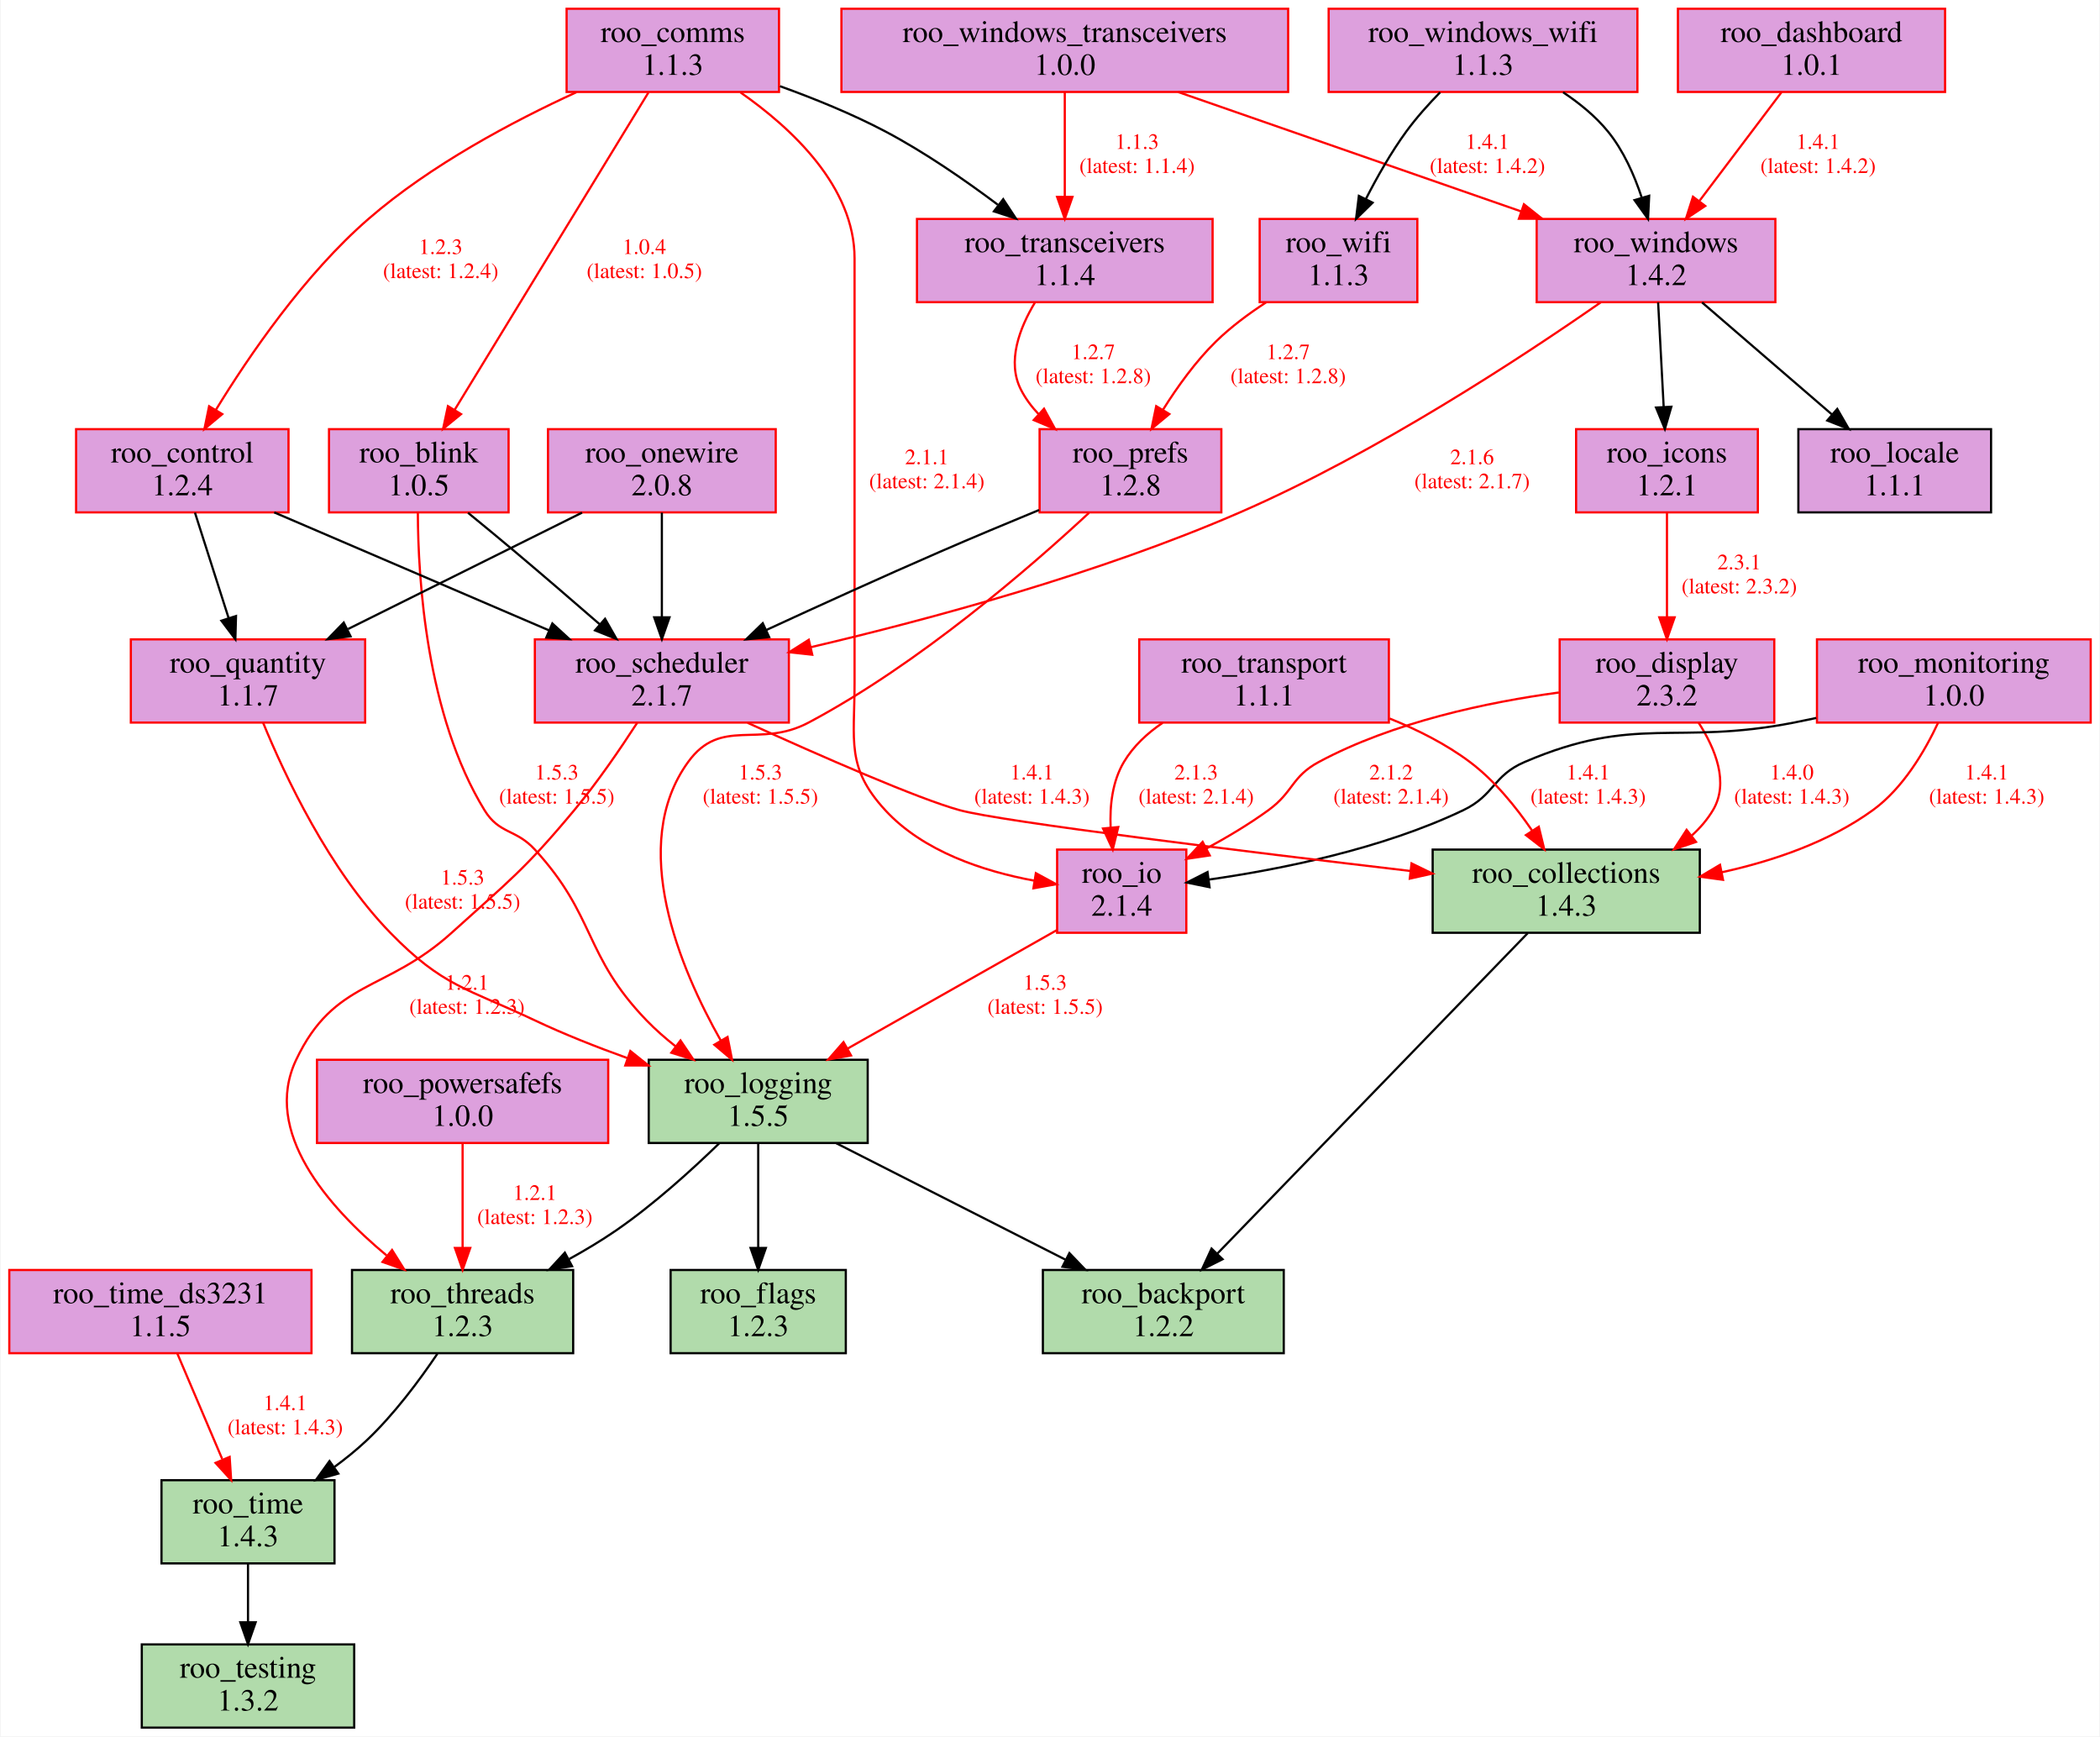
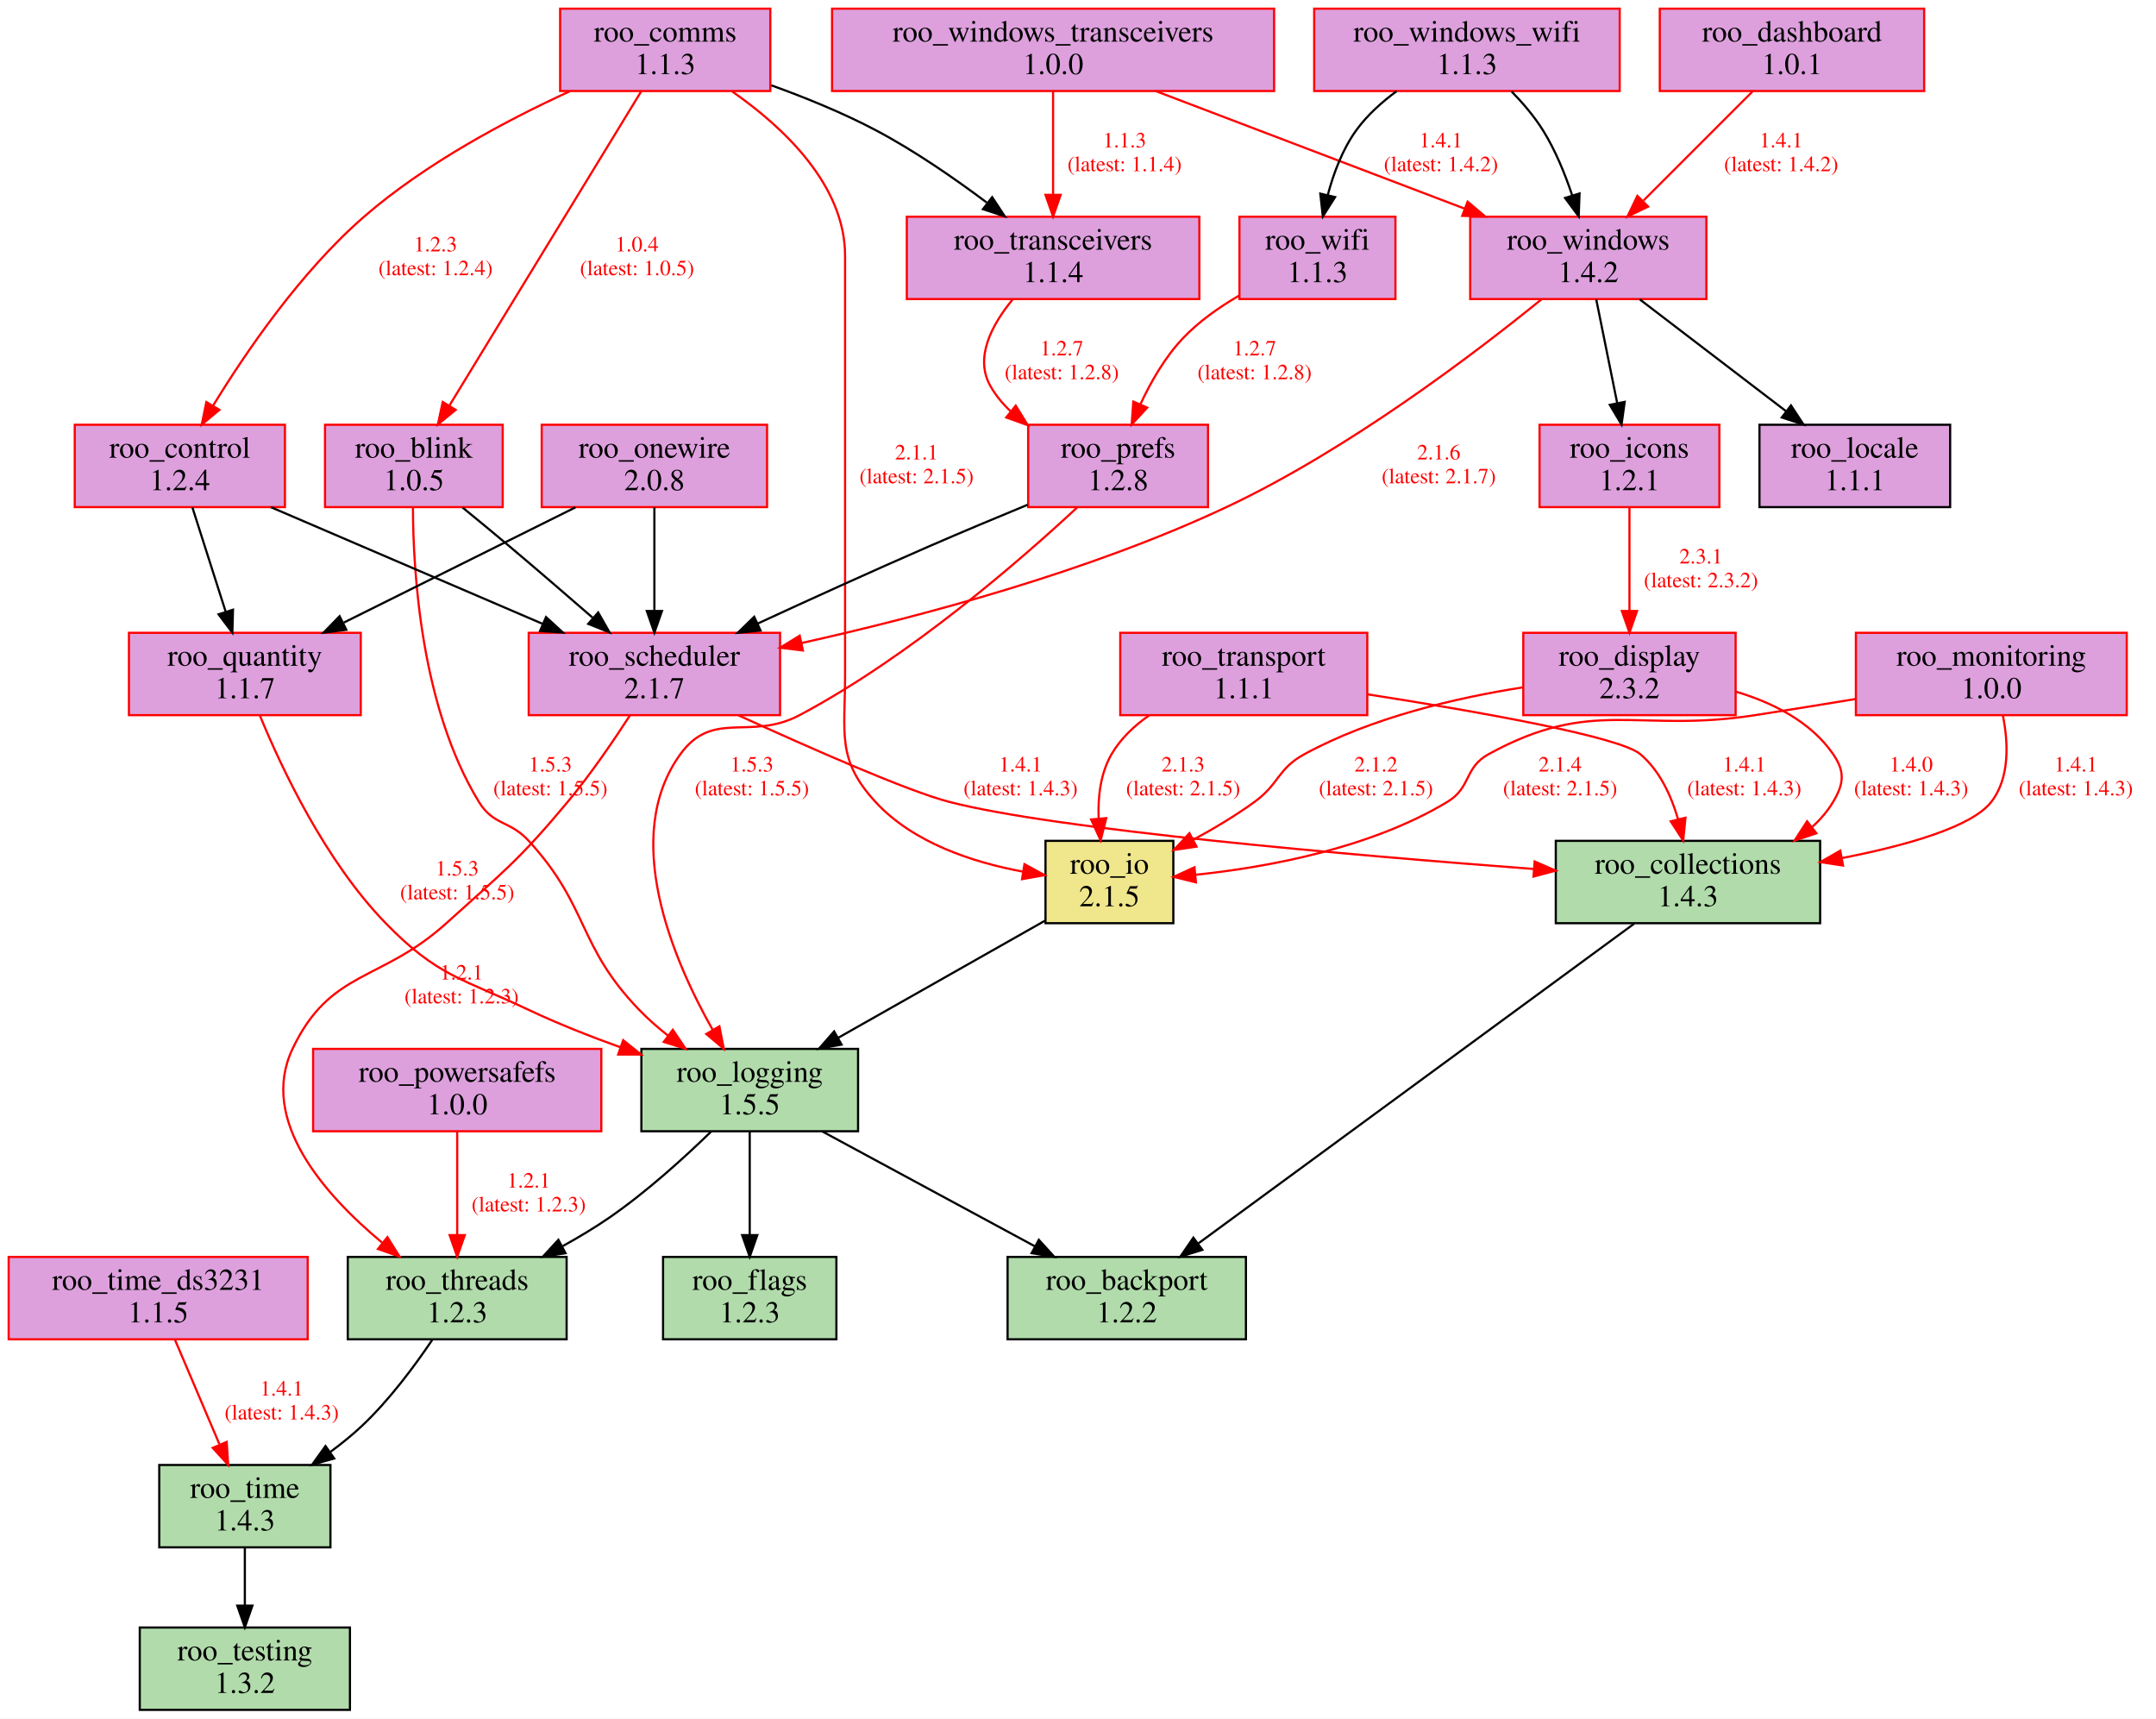
- <svg xmlns="http://www.w3.org/2000/svg" width="959pt" height="793pt" viewBox="0.00 0.00 958.50 793.00">
+ <svg xmlns="http://www.w3.org/2000/svg" width="995pt" height="793pt" viewBox="0.00 0.00 995.00 793.00">
  <g id="graph0" class="graph" transform="scale(1 1) rotate(0) translate(4 789)">
-     <polygon fill="white" stroke="transparent" points="-4,4 -4,-789 954.5,-789 954.5,4 -4,4" />
+     <polygon fill="white" stroke="transparent" points="-4,4 -4,-789 991,-789 991,4 -4,4" />
    <g id="node1" class="node">
-       <polygon fill="#b1dbab" stroke="black" points="582,-209 472,-209 472,-171 582,-171 582,-209" />
-       <text text-anchor="middle" x="527" y="-193.8" font-family="Times,serif" font-size="14.00">roo_backport</text>
-       <text text-anchor="middle" x="527" y="-178.8" font-family="Times,serif" font-size="14.00">1.2.2</text>
+       <polygon fill="#b1dbab" stroke="black" points="571,-209 461,-209 461,-171 571,-171 571,-209" />
+       <text text-anchor="middle" x="516" y="-193.8" font-family="Times,serif" font-size="14.00">roo_backport</text>
+       <text text-anchor="middle" x="516" y="-178.8" font-family="Times,serif" font-size="14.00">1.2.2</text>
    </g>
    <g id="node2" class="node">
      <polygon fill="plum" stroke="red" points="228,-593 146,-593 146,-555 228,-555 228,-593" />
      <text text-anchor="middle" x="187" y="-577.8" font-family="Times,serif" font-size="14.00">roo_blink</text>
      <text text-anchor="middle" x="187" y="-562.8" font-family="Times,serif" font-size="14.00">1.0.5</text>
    </g>
    <g id="node12" class="node">
      <polygon fill="#b1dbab" stroke="black" points="392,-305 292,-305 292,-267 392,-267 392,-305" />
      <text text-anchor="middle" x="342" y="-289.8" font-family="Times,serif" font-size="14.00">roo_logging</text>
      <text text-anchor="middle" x="342" y="-274.8" font-family="Times,serif" font-size="14.00">1.5.5</text>
    </g>
    <g id="edge1" class="edge">
      <path fill="none" stroke="red" d="M186.57,-554.93C186.65,-524.59 190.39,-462.44 217,-419 223.78,-407.93 231.22,-410.56 240,-401 268.02,-370.49 262.24,-352.8 291,-323 295.05,-318.8 299.65,-314.78 304.39,-311.04" />
      <polygon fill="red" stroke="red" points="306.51,-313.83 312.43,-305.04 302.32,-308.22 306.51,-313.83" />
      <text text-anchor="middle" x="250" y="-433" font-family="Times,serif" font-size="10.00" fill="red">1.5.3</text>
      <text text-anchor="middle" x="250" y="-422" font-family="Times,serif" font-size="10.00" fill="red">(latest: 1.5.5)</text>
    </g>
    <g id="node18" class="node">
      <polygon fill="plum" stroke="red" points="356,-497 240,-497 240,-459 356,-459 356,-497" />
      <text text-anchor="middle" x="298" y="-481.8" font-family="Times,serif" font-size="14.00">roo_scheduler</text>
      <text text-anchor="middle" x="298" y="-466.8" font-family="Times,serif" font-size="14.00">2.1.7</text>
    </g>
    <g id="edge2" class="edge">
      <path fill="none" stroke="black" d="M209.48,-554.81C216.42,-549.14 224.05,-542.85 231,-537 243.72,-526.29 257.64,-514.29 269.48,-504" />
      <polygon fill="black" stroke="black" points="272.06,-506.39 277.3,-497.18 267.47,-501.11 272.06,-506.39" />
    </g>
    <g id="node3" class="node">
-       <polygon fill="#b1dbab" stroke="black" points="772,-401 650,-401 650,-363 772,-363 772,-401" />
-       <text text-anchor="middle" x="711" y="-385.8" font-family="Times,serif" font-size="14.00">roo_collections</text>
-       <text text-anchor="middle" x="711" y="-370.8" font-family="Times,serif" font-size="14.00">1.4.3</text>
+       <polygon fill="#b1dbab" stroke="black" points="836,-401 714,-401 714,-363 836,-363 836,-401" />
+       <text text-anchor="middle" x="775" y="-385.8" font-family="Times,serif" font-size="14.00">roo_collections</text>
+       <text text-anchor="middle" x="775" y="-370.8" font-family="Times,serif" font-size="14.00">1.4.3</text>
    </g>
    <g id="edge3" class="edge">
-       <path fill="none" stroke="black" d="M693.36,-362.78C660.39,-328.74 589.36,-255.39 551.66,-216.47" />
-       <polygon fill="black" stroke="black" points="554.06,-213.91 544.59,-209.16 549.03,-218.78 554.06,-213.91" />
+       <path fill="none" stroke="black" d="M750.17,-362.78C703.27,-328.38 601.68,-253.86 549.07,-215.26" />
+       <polygon fill="black" stroke="black" points="550.89,-212.26 540.76,-209.16 546.75,-217.9 550.89,-212.26" />
    </g>
    <g id="node4" class="node">
      <polygon fill="plum" stroke="red" points="351.5,-785 254.5,-785 254.5,-747 351.5,-747 351.5,-785" />
      <text text-anchor="middle" x="303" y="-769.8" font-family="Times,serif" font-size="14.00">roo_comms</text>
      <text text-anchor="middle" x="303" y="-754.8" font-family="Times,serif" font-size="14.00">1.1.3</text>
    </g>
    <g id="edge4" class="edge">
      <path fill="none" stroke="red" d="M291.88,-746.78C271.35,-713.16 227.43,-641.22 203.45,-601.94" />
      <polygon fill="red" stroke="red" points="206.29,-599.87 198.09,-593.16 200.31,-603.52 206.29,-599.87" />
      <text text-anchor="middle" x="290" y="-673" font-family="Times,serif" font-size="10.00" fill="red">1.0.4</text>
      <text text-anchor="middle" x="290" y="-662" font-family="Times,serif" font-size="10.00" fill="red">(latest: 1.0.5)</text>
    </g>
    <g id="node5" class="node">
      <polygon fill="plum" stroke="red" points="127.5,-593 30.5,-593 30.5,-555 127.5,-555 127.5,-593" />
      <text text-anchor="middle" x="79" y="-577.8" font-family="Times,serif" font-size="14.00">roo_control</text>
      <text text-anchor="middle" x="79" y="-562.8" font-family="Times,serif" font-size="14.00">1.2.4</text>
    </g>
    <g id="edge5" class="edge">
      <path fill="none" stroke="red" d="M258.94,-746.87C229.98,-733.59 192.34,-713.62 164,-689 134.79,-663.62 109.48,-626.58 94.25,-601.68" />
      <polygon fill="red" stroke="red" points="97.25,-599.87 89.1,-593.09 91.24,-603.47 97.25,-599.87" />
      <text text-anchor="middle" x="197" y="-673" font-family="Times,serif" font-size="10.00" fill="red">1.2.3</text>
      <text text-anchor="middle" x="197" y="-662" font-family="Times,serif" font-size="10.00" fill="red">(latest: 1.2.4)</text>
    </g>
    <g id="node10" class="node">
-       <polygon fill="plum" stroke="red" points="537.5,-401 478.5,-401 478.5,-363 537.5,-363 537.5,-401" />
+       <polygon fill="khaki" stroke="black" points="537.5,-401 478.5,-401 478.5,-363 537.5,-363 537.5,-401" />
      <text text-anchor="middle" x="508" y="-385.8" font-family="Times,serif" font-size="14.00">roo_io</text>
-       <text text-anchor="middle" x="508" y="-370.8" font-family="Times,serif" font-size="14.00">2.1.4</text>
+       <text text-anchor="middle" x="508" y="-370.8" font-family="Times,serif" font-size="14.00">2.1.5</text>
    </g>
    <g id="edge6" class="edge">
      <path fill="none" stroke="red" d="M333.91,-746.79C357.5,-730.32 386,-703.66 386,-671 386,-671 386,-671 386,-477 386,-450.48 382.06,-438.53 400,-419 417.39,-400.07 444.99,-391.08 467.94,-386.82" />
      <polygon fill="red" stroke="red" points="468.79,-390.23 478.1,-385.17 467.67,-383.32 468.79,-390.23" />
      <text text-anchor="middle" x="419" y="-577" font-family="Times,serif" font-size="10.00" fill="red">2.1.1</text>
-       <text text-anchor="middle" x="419" y="-566" font-family="Times,serif" font-size="10.00" fill="red">(latest: 2.1.4)</text>
+       <text text-anchor="middle" x="419" y="-566" font-family="Times,serif" font-size="10.00" fill="red">(latest: 2.1.5)</text>
    </g>
    <g id="node23" class="node">
      <polygon fill="plum" stroke="red" points="549.5,-689 414.5,-689 414.5,-651 549.5,-651 549.5,-689" />
      <text text-anchor="middle" x="482" y="-673.8" font-family="Times,serif" font-size="14.00">roo_transceivers</text>
      <text text-anchor="middle" x="482" y="-658.8" font-family="Times,serif" font-size="14.00">1.1.4</text>
    </g>
    <g id="edge7" class="edge">
      <path fill="none" stroke="black" d="M351.93,-749.64C367.66,-743.97 384.91,-736.96 400,-729 417.92,-719.55 436.47,-706.72 451.38,-695.54" />
      <polygon fill="black" stroke="black" points="453.88,-698.03 459.71,-689.18 449.63,-692.47 453.88,-698.03" />
    </g>
    <g id="node17" class="node">
      <polygon fill="plum" stroke="red" points="162.5,-497 55.5,-497 55.5,-459 162.5,-459 162.5,-497" />
      <text text-anchor="middle" x="109" y="-481.8" font-family="Times,serif" font-size="14.00">roo_quantity</text>
      <text text-anchor="middle" x="109" y="-466.8" font-family="Times,serif" font-size="14.00">1.1.7</text>
    </g>
    <g id="edge8" class="edge">
      <path fill="none" stroke="black" d="M84.78,-554.88C89.14,-541.22 95.19,-522.26 100.16,-506.71" />
      <polygon fill="black" stroke="black" points="103.53,-507.66 103.23,-497.07 96.86,-505.53 103.53,-507.66" />
    </g>
    <g id="edge9" class="edge">
      <path fill="none" stroke="black" d="M120.97,-554.99C156.69,-539.65 208.15,-517.57 246.38,-501.15" />
      <polygon fill="black" stroke="black" points="247.99,-504.27 255.8,-497.11 245.23,-497.84 247.99,-504.27" />
    </g>
    <g id="node6" class="node">
      <polygon fill="plum" stroke="red" points="884,-785 762,-785 762,-747 884,-747 884,-785" />
      <text text-anchor="middle" x="823" y="-769.8" font-family="Times,serif" font-size="14.00">roo_dashboard</text>
      <text text-anchor="middle" x="823" y="-754.8" font-family="Times,serif" font-size="14.00">1.0.1</text>
    </g>
    <g id="node26" class="node">
-       <polygon fill="plum" stroke="red" points="806.5,-689 697.5,-689 697.5,-651 806.5,-651 806.5,-689" />
-       <text text-anchor="middle" x="752" y="-673.8" font-family="Times,serif" font-size="14.00">roo_windows</text>
-       <text text-anchor="middle" x="752" y="-658.8" font-family="Times,serif" font-size="14.00">1.4.2</text>
+       <polygon fill="plum" stroke="red" points="783.5,-689 674.5,-689 674.5,-651 783.5,-651 783.5,-689" />
+       <text text-anchor="middle" x="729" y="-673.8" font-family="Times,serif" font-size="14.00">roo_windows</text>
+       <text text-anchor="middle" x="729" y="-658.8" font-family="Times,serif" font-size="14.00">1.4.2</text>
    </g>
    <g id="edge10" class="edge">
-       <path fill="none" stroke="red" d="M809.31,-746.88C798.7,-732.83 783.85,-713.17 771.93,-697.38" />
-       <polygon fill="red" stroke="red" points="774.47,-694.94 765.65,-689.07 768.88,-699.16 774.47,-694.94" />
-       <text text-anchor="middle" x="826" y="-721" font-family="Times,serif" font-size="10.00" fill="red">1.4.1</text>
-       <text text-anchor="middle" x="826" y="-710" font-family="Times,serif" font-size="10.00" fill="red">(latest: 1.4.2)</text>
+       <path fill="none" stroke="red" d="M804.88,-746.88C790.57,-732.57 770.44,-712.44 754.51,-696.51" />
+       <polygon fill="red" stroke="red" points="756.61,-693.66 747.07,-689.07 751.66,-698.61 756.61,-693.66" />
+       <text text-anchor="middle" x="818" y="-721" font-family="Times,serif" font-size="10.00" fill="red">1.4.1</text>
+       <text text-anchor="middle" x="818" y="-710" font-family="Times,serif" font-size="10.00" fill="red">(latest: 1.4.2)</text>
    </g>
    <g id="node7" class="node">
-       <polygon fill="plum" stroke="red" points="806,-497 708,-497 708,-459 806,-459 806,-497" />
-       <text text-anchor="middle" x="757" y="-481.8" font-family="Times,serif" font-size="14.00">roo_display</text>
-       <text text-anchor="middle" x="757" y="-466.8" font-family="Times,serif" font-size="14.00">2.3.2</text>
+       <polygon fill="plum" stroke="red" points="797,-497 699,-497 699,-459 797,-459 797,-497" />
+       <text text-anchor="middle" x="748" y="-481.8" font-family="Times,serif" font-size="14.00">roo_display</text>
+       <text text-anchor="middle" x="748" y="-466.8" font-family="Times,serif" font-size="14.00">2.3.2</text>
    </g>
    <g id="edge11" class="edge">
-       <path fill="none" stroke="red" d="M771.44,-458.96C779.08,-447.09 785.47,-431.5 778,-419 775.43,-414.69 772.14,-410.87 768.41,-407.49" />
-       <polygon fill="red" stroke="red" points="770.26,-404.49 760.21,-401.13 765.97,-410.03 770.26,-404.49" />
-       <text text-anchor="middle" x="814" y="-433" font-family="Times,serif" font-size="10.00" fill="red">1.4.0</text>
-       <text text-anchor="middle" x="814" y="-422" font-family="Times,serif" font-size="10.00" fill="red">(latest: 1.4.3)</text>
+       <path fill="none" stroke="red" d="M797.17,-469.83C814.26,-464.72 831.7,-455.97 842,-441 847.54,-432.94 847.02,-427.39 842,-419 839.43,-414.69 836.14,-410.87 832.41,-407.49" />
+       <polygon fill="red" stroke="red" points="834.26,-404.49 824.21,-401.13 829.97,-410.03 834.26,-404.49" />
+       <text text-anchor="middle" x="878" y="-433" font-family="Times,serif" font-size="10.00" fill="red">1.4.0</text>
+       <text text-anchor="middle" x="878" y="-422" font-family="Times,serif" font-size="10.00" fill="red">(latest: 1.4.3)</text>
    </g>
    <g id="edge12" class="edge">
-       <path fill="none" stroke="red" d="M707.66,-472.74C674.98,-468.3 632.03,-459.28 598,-441 585.54,-434.31 586.45,-427.31 575,-419 566.26,-412.65 556.25,-406.68 546.69,-401.5" />
+       <path fill="none" stroke="red" d="M698.7,-471.81C668.24,-467.04 629.15,-457.99 598,-441 585.58,-434.23 586.45,-427.31 575,-419 566.26,-412.65 556.25,-406.68 546.69,-401.5" />
      <polygon fill="red" stroke="red" points="548.2,-398.33 537.72,-396.78 544.94,-404.53 548.2,-398.33" />
      <text text-anchor="middle" x="631" y="-433" font-family="Times,serif" font-size="10.00" fill="red">2.1.2</text>
-       <text text-anchor="middle" x="631" y="-422" font-family="Times,serif" font-size="10.00" fill="red">(latest: 2.1.4)</text>
+       <text text-anchor="middle" x="631" y="-422" font-family="Times,serif" font-size="10.00" fill="red">(latest: 2.1.5)</text>
    </g>
    <g id="node8" class="node">
      <polygon fill="#b1dbab" stroke="black" points="382,-209 302,-209 302,-171 382,-171 382,-209" />
      <text text-anchor="middle" x="342" y="-193.8" font-family="Times,serif" font-size="14.00">roo_flags</text>
      <text text-anchor="middle" x="342" y="-178.8" font-family="Times,serif" font-size="14.00">1.2.3</text>
    </g>
    <g id="node9" class="node">
-       <polygon fill="plum" stroke="red" points="798.5,-593 715.5,-593 715.5,-555 798.5,-555 798.5,-593" />
-       <text text-anchor="middle" x="757" y="-577.8" font-family="Times,serif" font-size="14.00">roo_icons</text>
-       <text text-anchor="middle" x="757" y="-562.8" font-family="Times,serif" font-size="14.00">1.2.1</text>
+       <polygon fill="plum" stroke="red" points="789.5,-593 706.5,-593 706.5,-555 789.5,-555 789.5,-593" />
+       <text text-anchor="middle" x="748" y="-577.8" font-family="Times,serif" font-size="14.00">roo_icons</text>
+       <text text-anchor="middle" x="748" y="-562.8" font-family="Times,serif" font-size="14.00">1.2.1</text>
    </g>
    <g id="edge13" class="edge">
-       <path fill="none" stroke="red" d="M757,-554.88C757,-541.35 757,-522.62 757,-507.15" />
-       <polygon fill="red" stroke="red" points="760.5,-507.07 757,-497.07 753.5,-507.07 760.5,-507.07" />
-       <text text-anchor="middle" x="790" y="-529" font-family="Times,serif" font-size="10.00" fill="red">2.3.1</text>
-       <text text-anchor="middle" x="790" y="-518" font-family="Times,serif" font-size="10.00" fill="red">(latest: 2.3.2)</text>
+       <path fill="none" stroke="red" d="M748,-554.88C748,-541.35 748,-522.62 748,-507.15" />
+       <polygon fill="red" stroke="red" points="751.5,-507.07 748,-497.07 744.5,-507.07 751.5,-507.07" />
+       <text text-anchor="middle" x="781" y="-529" font-family="Times,serif" font-size="10.00" fill="red">2.3.1</text>
+       <text text-anchor="middle" x="781" y="-518" font-family="Times,serif" font-size="10.00" fill="red">(latest: 2.3.2)</text>
    </g>
    <g id="edge14" class="edge">
-       <path fill="none" stroke="red" d="M478.32,-364.19C451.7,-349.12 412.39,-326.86 382.81,-310.11" />
-       <polygon fill="red" stroke="red" points="384.39,-306.98 373.97,-305.1 380.95,-313.08 384.39,-306.98" />
-       <text text-anchor="middle" x="473" y="-337" font-family="Times,serif" font-size="10.00" fill="red">1.5.3</text>
-       <text text-anchor="middle" x="473" y="-326" font-family="Times,serif" font-size="10.00" fill="red">(latest: 1.5.5)</text>
+       <path fill="none" stroke="black" d="M478.32,-364.19C451.7,-349.12 412.39,-326.86 382.81,-310.11" />
+       <polygon fill="black" stroke="black" points="384.39,-306.98 373.97,-305.1 380.95,-313.08 384.39,-306.98" />
    </g>
    <g id="node11" class="node">
-       <polygon fill="plum" stroke="black" points="905,-593 817,-593 817,-555 905,-555 905,-593" />
-       <text text-anchor="middle" x="861" y="-577.8" font-family="Times,serif" font-size="14.00">roo_locale</text>
-       <text text-anchor="middle" x="861" y="-562.8" font-family="Times,serif" font-size="14.00">1.1.1</text>
+       <polygon fill="plum" stroke="black" points="896,-593 808,-593 808,-555 896,-555 896,-593" />
+       <text text-anchor="middle" x="852" y="-577.8" font-family="Times,serif" font-size="14.00">roo_locale</text>
+       <text text-anchor="middle" x="852" y="-562.8" font-family="Times,serif" font-size="14.00">1.1.1</text>
    </g>
    <g id="edge15" class="edge">
-       <path fill="none" stroke="black" d="M377.67,-266.88C407.49,-251.73 450.16,-230.04 482.27,-213.73" />
-       <polygon fill="black" stroke="black" points="484.11,-216.72 491.44,-209.07 480.94,-210.48 484.11,-216.72" />
+       <path fill="none" stroke="black" d="M375.55,-266.88C403.47,-251.79 443.39,-230.23 473.54,-213.94" />
+       <polygon fill="black" stroke="black" points="475.42,-216.9 482.55,-209.07 472.09,-210.74 475.42,-216.9" />
    </g>
    <g id="edge16" class="edge">
      <path fill="none" stroke="black" d="M342,-266.88C342,-253.35 342,-234.62 342,-219.15" />
      <polygon fill="black" stroke="black" points="345.5,-219.07 342,-209.07 338.5,-219.07 345.5,-219.07" />
    </g>
    <g id="node20" class="node">
      <polygon fill="#b1dbab" stroke="black" points="257.5,-209 156.5,-209 156.5,-171 257.5,-171 257.5,-209" />
      <text text-anchor="middle" x="207" y="-193.8" font-family="Times,serif" font-size="14.00">roo_threads</text>
      <text text-anchor="middle" x="207" y="-178.8" font-family="Times,serif" font-size="14.00">1.2.3</text>
    </g>
    <g id="edge17" class="edge">
      <path fill="none" stroke="black" d="M324.27,-266.92C311.75,-254.75 294.2,-238.82 277,-227 270.35,-222.43 263.04,-218.05 255.73,-214.02" />
      <polygon fill="black" stroke="black" points="256.99,-210.73 246.52,-209.12 253.7,-216.91 256.99,-210.73" />
    </g>
    <g id="node13" class="node">
-       <polygon fill="plum" stroke="red" points="950.5,-497 825.5,-497 825.5,-459 950.5,-459 950.5,-497" />
-       <text text-anchor="middle" x="888" y="-481.8" font-family="Times,serif" font-size="14.00">roo_monitoring</text>
-       <text text-anchor="middle" x="888" y="-466.8" font-family="Times,serif" font-size="14.00">1.0.0</text>
+       <polygon fill="plum" stroke="red" points="977.5,-497 852.5,-497 852.5,-459 977.5,-459 977.5,-497" />
+       <text text-anchor="middle" x="915" y="-481.8" font-family="Times,serif" font-size="14.00">roo_monitoring</text>
+       <text text-anchor="middle" x="915" y="-466.8" font-family="Times,serif" font-size="14.00">1.0.0</text>
    </g>
    <g id="edge18" class="edge">
-       <path fill="none" stroke="red" d="M880.82,-458.93C874.75,-445.95 864.83,-429.03 851,-419 831,-404.5 805.68,-395.83 782.09,-390.65" />
-       <polygon fill="red" stroke="red" points="782.6,-387.18 772.11,-388.63 781.22,-394.04 782.6,-387.18" />
-       <text text-anchor="middle" x="903" y="-433" font-family="Times,serif" font-size="10.00" fill="red">1.4.1</text>
-       <text text-anchor="middle" x="903" y="-422" font-family="Times,serif" font-size="10.00" fill="red">(latest: 1.4.3)</text>
+       <path fill="none" stroke="red" d="M920.32,-458.93C922.83,-446.44 923.64,-430.14 915,-419 906.02,-407.42 876.09,-398.91 846.2,-393.08" />
+       <polygon fill="red" stroke="red" points="846.57,-389.59 836.1,-391.21 845.29,-396.47 846.57,-389.59" />
+       <text text-anchor="middle" x="954" y="-433" font-family="Times,serif" font-size="10.00" fill="red">1.4.1</text>
+       <text text-anchor="middle" x="954" y="-422" font-family="Times,serif" font-size="10.00" fill="red">(latest: 1.4.3)</text>
    </g>
    <g id="edge19" class="edge">
-       <path fill="none" stroke="black" d="M825.17,-461.1C821.74,-460.36 818.33,-459.65 815,-459 760.78,-448.37 742.77,-462.8 692,-441 677.46,-434.75 678.28,-425.83 664,-419 626.78,-401.19 580.28,-391.93 547.77,-387.29" />
-       <polygon fill="black" stroke="black" points="548.11,-383.81 537.73,-385.94 547.18,-390.74 548.11,-383.81" />
+       <path fill="none" stroke="red" d="M852.49,-466.48C837.29,-463.97 821.07,-461.35 806,-459 751.41,-450.5 731.44,-467.58 683,-441 671.67,-434.78 675.06,-425.67 664,-419 628.35,-397.5 581.01,-388.84 547.86,-385.35" />
+       <polygon fill="red" stroke="red" points="547.92,-381.84 537.64,-384.39 547.26,-388.81 547.92,-381.84" />
+       <text text-anchor="middle" x="716" y="-433" font-family="Times,serif" font-size="10.00" fill="red">2.1.4</text>
+       <text text-anchor="middle" x="716" y="-422" font-family="Times,serif" font-size="10.00" fill="red">(latest: 2.1.5)</text>
    </g>
    <g id="node14" class="node">
      <polygon fill="plum" stroke="red" points="350,-593 246,-593 246,-555 350,-555 350,-593" />
      <text text-anchor="middle" x="298" y="-577.8" font-family="Times,serif" font-size="14.00">roo_onewire</text>
      <text text-anchor="middle" x="298" y="-562.8" font-family="Times,serif" font-size="14.00">2.0.8</text>
    </g>
    <g id="edge21" class="edge">
      <path fill="none" stroke="black" d="M261.56,-554.88C231.1,-539.73 187.5,-518.04 154.7,-501.73" />
      <polygon fill="black" stroke="black" points="155.84,-498.39 145.33,-497.07 152.72,-504.66 155.84,-498.39" />
    </g>
    <g id="edge20" class="edge">
      <path fill="none" stroke="black" d="M298,-554.88C298,-541.35 298,-522.62 298,-507.15" />
      <polygon fill="black" stroke="black" points="301.5,-507.07 298,-497.07 294.5,-507.07 301.5,-507.07" />
    </g>
    <g id="node15" class="node">
      <polygon fill="plum" stroke="red" points="273.5,-305 140.5,-305 140.5,-267 273.5,-267 273.5,-305" />
      <text text-anchor="middle" x="207" y="-289.8" font-family="Times,serif" font-size="14.00">roo_powersafefs</text>
      <text text-anchor="middle" x="207" y="-274.8" font-family="Times,serif" font-size="14.00">1.0.0</text>
    </g>
    <g id="edge22" class="edge">
      <path fill="none" stroke="red" d="M207,-266.88C207,-253.35 207,-234.62 207,-219.15" />
      <polygon fill="red" stroke="red" points="210.5,-219.07 207,-209.07 203.5,-219.07 210.5,-219.07" />
      <text text-anchor="middle" x="240" y="-241" font-family="Times,serif" font-size="10.00" fill="red">1.2.1</text>
      <text text-anchor="middle" x="240" y="-230" font-family="Times,serif" font-size="10.00" fill="red">(latest: 1.2.3)</text>
    </g>
    <g id="node16" class="node">
      <polygon fill="plum" stroke="red" points="553.5,-593 470.5,-593 470.5,-555 553.5,-555 553.5,-593" />
      <text text-anchor="middle" x="512" y="-577.8" font-family="Times,serif" font-size="14.00">roo_prefs</text>
      <text text-anchor="middle" x="512" y="-562.8" font-family="Times,serif" font-size="14.00">1.2.8</text>
    </g>
    <g id="edge23" class="edge">
      <path fill="none" stroke="red" d="M493.07,-554.79C466.44,-530.04 415.49,-485.8 365,-459 342.28,-446.94 325.1,-461.82 310,-441 282.46,-403.01 306.31,-346.63 324.97,-313.67" />
      <polygon fill="red" stroke="red" points="328,-315.42 330.05,-305.03 321.96,-311.87 328,-315.42" />
      <text text-anchor="middle" x="343" y="-433" font-family="Times,serif" font-size="10.00" fill="red">1.5.3</text>
      <text text-anchor="middle" x="343" y="-422" font-family="Times,serif" font-size="10.00" fill="red">(latest: 1.5.5)</text>
    </g>
    <g id="edge24" class="edge">
      <path fill="none" stroke="black" d="M470.27,-556.09C455.88,-550.16 439.69,-543.39 425,-537 398.61,-525.52 369.38,-512.21 345.62,-501.24" />
      <polygon fill="black" stroke="black" points="347.01,-498.03 336.47,-497 344.07,-504.38 347.01,-498.03" />
    </g>
    <g id="edge25" class="edge">
      <path fill="none" stroke="red" d="M115.88,-458.98C125.79,-434.84 146.03,-391.73 174,-363 197.93,-338.43 209,-337.67 240,-323 253.38,-316.67 268.19,-310.82 282.28,-305.76" />
      <polygon fill="red" stroke="red" points="283.61,-309.01 291.89,-302.39 281.29,-302.4 283.61,-309.01" />
      <text text-anchor="middle" x="207" y="-385" font-family="Times,serif" font-size="10.00" fill="red">1.5.3</text>
      <text text-anchor="middle" x="207" y="-374" font-family="Times,serif" font-size="10.00" fill="red">(latest: 1.5.5)</text>
    </g>
    <g id="edge26" class="edge">
-       <path fill="none" stroke="red" d="M337.13,-458.9C370.18,-443.87 415.06,-424.17 434,-419 453.45,-413.7 564.5,-400.09 639.95,-391.21" />
-       <polygon fill="red" stroke="red" points="640.36,-394.69 649.89,-390.04 639.55,-387.73 640.36,-394.69" />
+       <path fill="none" stroke="red" d="M336.78,-458.93C369.83,-443.82 414.93,-423.95 434,-419 483.35,-406.18 619.32,-394.4 703.9,-388.01" />
+       <polygon fill="red" stroke="red" points="704.24,-391.49 713.95,-387.25 703.72,-384.51 704.24,-391.49" />
      <text text-anchor="middle" x="467" y="-433" font-family="Times,serif" font-size="10.00" fill="red">1.4.1</text>
      <text text-anchor="middle" x="467" y="-422" font-family="Times,serif" font-size="10.00" fill="red">(latest: 1.4.3)</text>
    </g>
    <g id="edge27" class="edge">
      <path fill="none" stroke="red" d="M286.72,-458.88C279.11,-447.12 268.57,-431.69 258,-419 235.47,-391.96 228.11,-386.61 202,-363 171.78,-335.67 148.46,-341.81 131,-305 115.43,-272.18 145.48,-237.95 172.26,-215.67" />
      <polygon fill="red" stroke="red" points="174.79,-218.14 180.41,-209.16 170.42,-212.67 174.79,-218.14" />
      <text text-anchor="middle" x="209" y="-337" font-family="Times,serif" font-size="10.00" fill="red">1.2.1</text>
      <text text-anchor="middle" x="209" y="-326" font-family="Times,serif" font-size="10.00" fill="red">(latest: 1.2.3)</text>
    </g>
    <g id="node19" class="node">
      <polygon fill="#b1dbab" stroke="black" points="157.5,-38 60.5,-38 60.5,0 157.5,0 157.5,-38" />
      <text text-anchor="middle" x="109" y="-22.8" font-family="Times,serif" font-size="14.00">roo_testing</text>
      <text text-anchor="middle" x="109" y="-7.8" font-family="Times,serif" font-size="14.00">1.3.2</text>
    </g>
    <g id="node21" class="node">
      <polygon fill="#b1dbab" stroke="black" points="148.5,-113 69.5,-113 69.5,-75 148.5,-75 148.5,-113" />
      <text text-anchor="middle" x="109" y="-97.8" font-family="Times,serif" font-size="14.00">roo_time</text>
      <text text-anchor="middle" x="109" y="-82.8" font-family="Times,serif" font-size="14.00">1.4.3</text>
    </g>
    <g id="edge28" class="edge">
      <path fill="none" stroke="black" d="M195.49,-170.74C187.33,-158.64 175.61,-142.86 163,-131 158.58,-126.85 153.64,-122.85 148.58,-119.12" />
      <polygon fill="black" stroke="black" points="150.24,-116.01 140.04,-113.13 146.22,-121.74 150.24,-116.01" />
    </g>
    <g id="edge29" class="edge">
      <path fill="none" stroke="black" d="M109,-74.96C109,-66.88 109,-57.18 109,-48.18" />
      <polygon fill="black" stroke="black" points="112.5,-48.09 109,-38.09 105.5,-48.09 112.5,-48.09" />
    </g>
    <g id="node22" class="node">
      <polygon fill="plum" stroke="red" points="138,-209 0,-209 0,-171 138,-171 138,-209" />
      <text text-anchor="middle" x="69" y="-193.8" font-family="Times,serif" font-size="14.00">roo_time_ds3231</text>
      <text text-anchor="middle" x="69" y="-178.8" font-family="Times,serif" font-size="14.00">1.1.5</text>
    </g>
    <g id="edge30" class="edge">
      <path fill="none" stroke="red" d="M76.71,-170.88C82.52,-157.22 90.59,-138.26 97.21,-122.71" />
      <polygon fill="red" stroke="red" points="100.62,-123.64 101.31,-113.07 94.18,-120.9 100.62,-123.64" />
      <text text-anchor="middle" x="126" y="-145" font-family="Times,serif" font-size="10.00" fill="red">1.4.1</text>
      <text text-anchor="middle" x="126" y="-134" font-family="Times,serif" font-size="10.00" fill="red">(latest: 1.4.3)</text>
    </g>
    <g id="edge31" class="edge">
-       <path fill="none" stroke="red" d="M468.43,-650.95C461.36,-639.23 455.44,-623.8 462,-611 464.09,-606.93 466.87,-603.21 470.06,-599.84" />
-       <polygon fill="red" stroke="red" points="472.52,-602.34 477.59,-593.03 467.83,-597.15 472.52,-602.34" />
-       <text text-anchor="middle" x="495" y="-625" font-family="Times,serif" font-size="10.00" fill="red">1.2.7</text>
-       <text text-anchor="middle" x="495" y="-614" font-family="Times,serif" font-size="10.00" fill="red">(latest: 1.2.8)</text>
+       <path fill="none" stroke="red" d="M463.27,-650.74C453.79,-639.2 445.67,-624.06 453,-611 455.44,-606.65 458.64,-602.77 462.3,-599.31" />
+       <polygon fill="red" stroke="red" points="464.77,-601.81 470.33,-592.8 460.36,-596.37 464.77,-601.81" />
+       <text text-anchor="middle" x="486" y="-625" font-family="Times,serif" font-size="10.00" fill="red">1.2.7</text>
+       <text text-anchor="middle" x="486" y="-614" font-family="Times,serif" font-size="10.00" fill="red">(latest: 1.2.8)</text>
    </g>
    <g id="node24" class="node">
-       <polygon fill="plum" stroke="red" points="630,-497 516,-497 516,-459 630,-459 630,-497" />
-       <text text-anchor="middle" x="573" y="-481.8" font-family="Times,serif" font-size="14.00">roo_transport</text>
-       <text text-anchor="middle" x="573" y="-466.8" font-family="Times,serif" font-size="14.00">1.1.1</text>
+       <polygon fill="plum" stroke="red" points="627,-497 513,-497 513,-459 627,-459 627,-497" />
+       <text text-anchor="middle" x="570" y="-481.8" font-family="Times,serif" font-size="14.00">roo_transport</text>
+       <text text-anchor="middle" x="570" y="-466.8" font-family="Times,serif" font-size="14.00">1.1.1</text>
    </g>
    <g id="edge32" class="edge">
-       <path fill="none" stroke="red" d="M630.33,-460.86C643.11,-455.72 656.1,-449.18 667,-441 678.25,-432.56 688.03,-420.5 695.49,-409.56" />
-       <polygon fill="red" stroke="red" points="698.46,-411.42 700.97,-401.12 692.59,-407.61 698.46,-411.42" />
-       <text text-anchor="middle" x="721" y="-433" font-family="Times,serif" font-size="10.00" fill="red">1.4.1</text>
-       <text text-anchor="middle" x="721" y="-422" font-family="Times,serif" font-size="10.00" fill="red">(latest: 1.4.3)</text>
+       <path fill="none" stroke="red" d="M627.06,-468.62C677.08,-460.81 743.32,-449.17 753,-441 761.92,-433.47 767.23,-421.92 770.39,-411.11" />
+       <polygon fill="red" stroke="red" points="773.85,-411.66 772.8,-401.12 767.05,-410.01 773.85,-411.66" />
+       <text text-anchor="middle" x="801" y="-433" font-family="Times,serif" font-size="10.00" fill="red">1.4.1</text>
+       <text text-anchor="middle" x="801" y="-422" font-family="Times,serif" font-size="10.00" fill="red">(latest: 1.4.3)</text>
    </g>
    <g id="edge33" class="edge">
-       <path fill="none" stroke="red" d="M526.69,-458.89C519.65,-454.12 513.31,-448.23 509,-441 503.72,-432.14 502.5,-421.09 502.94,-411.01" />
-       <polygon fill="red" stroke="red" points="506.43,-411.29 503.9,-401 499.46,-410.62 506.43,-411.29" />
+       <path fill="none" stroke="red" d="M526.43,-458.96C519.49,-454.15 513.21,-448.23 509,-441 503.9,-432.24 502.65,-421.41 503.02,-411.49" />
+       <polygon fill="red" stroke="red" points="506.53,-411.49 503.95,-401.22 499.56,-410.86 506.53,-411.49" />
      <text text-anchor="middle" x="542" y="-433" font-family="Times,serif" font-size="10.00" fill="red">2.1.3</text>
-       <text text-anchor="middle" x="542" y="-422" font-family="Times,serif" font-size="10.00" fill="red">(latest: 2.1.4)</text>
+       <text text-anchor="middle" x="542" y="-422" font-family="Times,serif" font-size="10.00" fill="red">(latest: 2.1.5)</text>
    </g>
    <g id="node25" class="node">
-       <polygon fill="plum" stroke="red" points="643,-689 571,-689 571,-651 643,-651 643,-689" />
-       <text text-anchor="middle" x="607" y="-673.8" font-family="Times,serif" font-size="14.00">roo_wifi</text>
-       <text text-anchor="middle" x="607" y="-658.8" font-family="Times,serif" font-size="14.00">1.1.3</text>
+       <polygon fill="plum" stroke="red" points="640,-689 568,-689 568,-651 640,-651 640,-689" />
+       <text text-anchor="middle" x="604" y="-673.8" font-family="Times,serif" font-size="14.00">roo_wifi</text>
+       <text text-anchor="middle" x="604" y="-658.8" font-family="Times,serif" font-size="14.00">1.1.3</text>
    </g>
    <g id="edge34" class="edge">
-       <path fill="none" stroke="red" d="M573.94,-650.91C565.95,-645.71 557.77,-639.63 551,-633 541.75,-623.94 533.43,-612.35 526.88,-601.92" />
-       <polygon fill="red" stroke="red" points="529.75,-599.9 521.59,-593.14 523.75,-603.51 529.75,-599.9" />
-       <text text-anchor="middle" x="584" y="-625" font-family="Times,serif" font-size="10.00" fill="red">1.2.7</text>
-       <text text-anchor="middle" x="584" y="-614" font-family="Times,serif" font-size="10.00" fill="red">(latest: 1.2.8)</text>
+       <path fill="none" stroke="red" d="M567.73,-652.53C558.58,-647.2 549.3,-640.66 542,-633 533.68,-624.26 527.09,-612.77 522.24,-602.32" />
+       <polygon fill="red" stroke="red" points="525.44,-600.91 518.26,-593.12 519.02,-603.69 525.44,-600.91" />
+       <text text-anchor="middle" x="575" y="-625" font-family="Times,serif" font-size="10.00" fill="red">1.2.7</text>
+       <text text-anchor="middle" x="575" y="-614" font-family="Times,serif" font-size="10.00" fill="red">(latest: 1.2.8)</text>
    </g>
    <g id="edge36" class="edge">
-       <path fill="none" stroke="black" d="M752.96,-650.88C753.68,-637.35 754.68,-618.62 755.5,-603.15" />
-       <polygon fill="black" stroke="black" points="759,-603.24 756.04,-593.07 752.01,-602.87 759,-603.24" />
+       <path fill="none" stroke="black" d="M732.66,-650.88C735.4,-637.35 739.18,-618.62 742.31,-603.15" />
+       <polygon fill="black" stroke="black" points="745.8,-603.56 744.35,-593.07 738.94,-602.18 745.8,-603.56" />
    </g>
    <g id="edge35" class="edge">
-       <path fill="none" stroke="black" d="M773.02,-650.88C789.91,-636.31 813.8,-615.71 832.42,-599.64" />
-       <polygon fill="black" stroke="black" points="834.76,-602.25 840.05,-593.07 830.19,-596.95 834.76,-602.25" />
+       <path fill="none" stroke="black" d="M752.72,-650.88C771.94,-636.18 799.22,-615.34 820.32,-599.21" />
+       <polygon fill="black" stroke="black" points="822.54,-601.92 828.36,-593.07 818.29,-596.36 822.54,-601.92" />
    </g>
    <g id="edge37" class="edge">
-       <path fill="none" stroke="red" d="M726.72,-650.89C691.36,-626.26 624.44,-582.16 562,-555 497.77,-527.06 420.35,-506.16 366.02,-493.43" />
-       <polygon fill="red" stroke="red" points="366.68,-489.99 356.15,-491.14 365.1,-496.81 366.68,-489.99" />
-       <text text-anchor="middle" x="668" y="-577" font-family="Times,serif" font-size="10.00" fill="red">2.1.6</text>
-       <text text-anchor="middle" x="668" y="-566" font-family="Times,serif" font-size="10.00" fill="red">(latest: 2.1.7)</text>
+       <path fill="none" stroke="red" d="M707.43,-650.9C676.86,-626.07 618.38,-581.52 562,-555 498.41,-525.09 420.58,-504.44 365.95,-492.29" />
+       <polygon fill="red" stroke="red" points="366.55,-488.84 356.03,-490.12 365.05,-495.68 366.55,-488.84" />
+       <text text-anchor="middle" x="660" y="-577" font-family="Times,serif" font-size="10.00" fill="red">2.1.6</text>
+       <text text-anchor="middle" x="660" y="-566" font-family="Times,serif" font-size="10.00" fill="red">(latest: 2.1.7)</text>
    </g>
    <g id="node27" class="node">
      <polygon fill="plum" stroke="red" points="584,-785 380,-785 380,-747 584,-747 584,-785" />
      <text text-anchor="middle" x="482" y="-769.8" font-family="Times,serif" font-size="14.00">roo_windows_transceivers</text>
      <text text-anchor="middle" x="482" y="-754.8" font-family="Times,serif" font-size="14.00">1.0.0</text>
    </g>
    <g id="edge38" class="edge">
      <path fill="none" stroke="red" d="M482,-746.88C482,-733.35 482,-714.62 482,-699.15" />
      <polygon fill="red" stroke="red" points="485.5,-699.07 482,-689.07 478.5,-699.07 485.5,-699.07" />
      <text text-anchor="middle" x="515" y="-721" font-family="Times,serif" font-size="10.00" fill="red">1.1.3</text>
      <text text-anchor="middle" x="515" y="-710" font-family="Times,serif" font-size="10.00" fill="red">(latest: 1.1.4)</text>
    </g>
    <g id="edge39" class="edge">
-       <path fill="none" stroke="red" d="M533.74,-746.99C578.43,-731.43 643.11,-708.91 690.45,-692.43" />
-       <polygon fill="red" stroke="red" points="691.68,-695.71 699.98,-689.11 689.38,-689.09 691.68,-695.71" />
-       <text text-anchor="middle" x="675" y="-721" font-family="Times,serif" font-size="10.00" fill="red">1.4.1</text>
-       <text text-anchor="middle" x="675" y="-710" font-family="Times,serif" font-size="10.00" fill="red">(latest: 1.4.2)</text>
+       <path fill="none" stroke="red" d="M529.33,-746.99C569.96,-731.52 628.64,-709.19 671.88,-692.74" />
+       <polygon fill="red" stroke="red" points="673.31,-695.94 681.41,-689.11 670.82,-689.4 673.31,-695.94" />
+       <text text-anchor="middle" x="661" y="-721" font-family="Times,serif" font-size="10.00" fill="red">1.4.1</text>
+       <text text-anchor="middle" x="661" y="-710" font-family="Times,serif" font-size="10.00" fill="red">(latest: 1.4.2)</text>
    </g>
    <g id="node28" class="node">
      <polygon fill="plum" stroke="red" points="743.5,-785 602.5,-785 602.5,-747 743.5,-747 743.5,-785" />
      <text text-anchor="middle" x="673" y="-769.8" font-family="Times,serif" font-size="14.00">roo_windows_wifi</text>
      <text text-anchor="middle" x="673" y="-754.8" font-family="Times,serif" font-size="14.00">1.1.3</text>
    </g>
    <g id="edge40" class="edge">
-       <path fill="none" stroke="black" d="M653.41,-746.84C648.08,-741.38 642.53,-735.19 638,-729 631.06,-719.5 624.68,-708.25 619.54,-698.2" />
-       <polygon fill="black" stroke="black" points="622.57,-696.44 615.01,-689.02 616.3,-699.54 622.57,-696.44" />
+       <path fill="none" stroke="black" d="M640.53,-746.91C633.65,-741.85 626.97,-735.84 622,-729 615.65,-720.27 611.5,-709.24 608.81,-699.15" />
+       <polygon fill="black" stroke="black" points="612.15,-698.07 606.49,-689.11 605.33,-699.64 612.15,-698.07" />
    </g>
    <g id="edge41" class="edge">
-       <path fill="none" stroke="black" d="M709.56,-746.85C717.06,-741.86 724.37,-735.89 730,-729 737.1,-720.31 742.07,-709.07 745.46,-698.81" />
-       <polygon fill="black" stroke="black" points="748.88,-699.59 748.35,-689.01 742.17,-697.61 748.88,-699.59" />
+       <path fill="none" stroke="black" d="M693.54,-746.86C698.77,-741.5 704.02,-735.35 708,-729 713.74,-719.84 718.21,-708.88 721.53,-698.98" />
+       <polygon fill="black" stroke="black" points="724.96,-699.74 724.58,-689.15 718.28,-697.66 724.96,-699.74" />
    </g>
  </g>
</svg>
